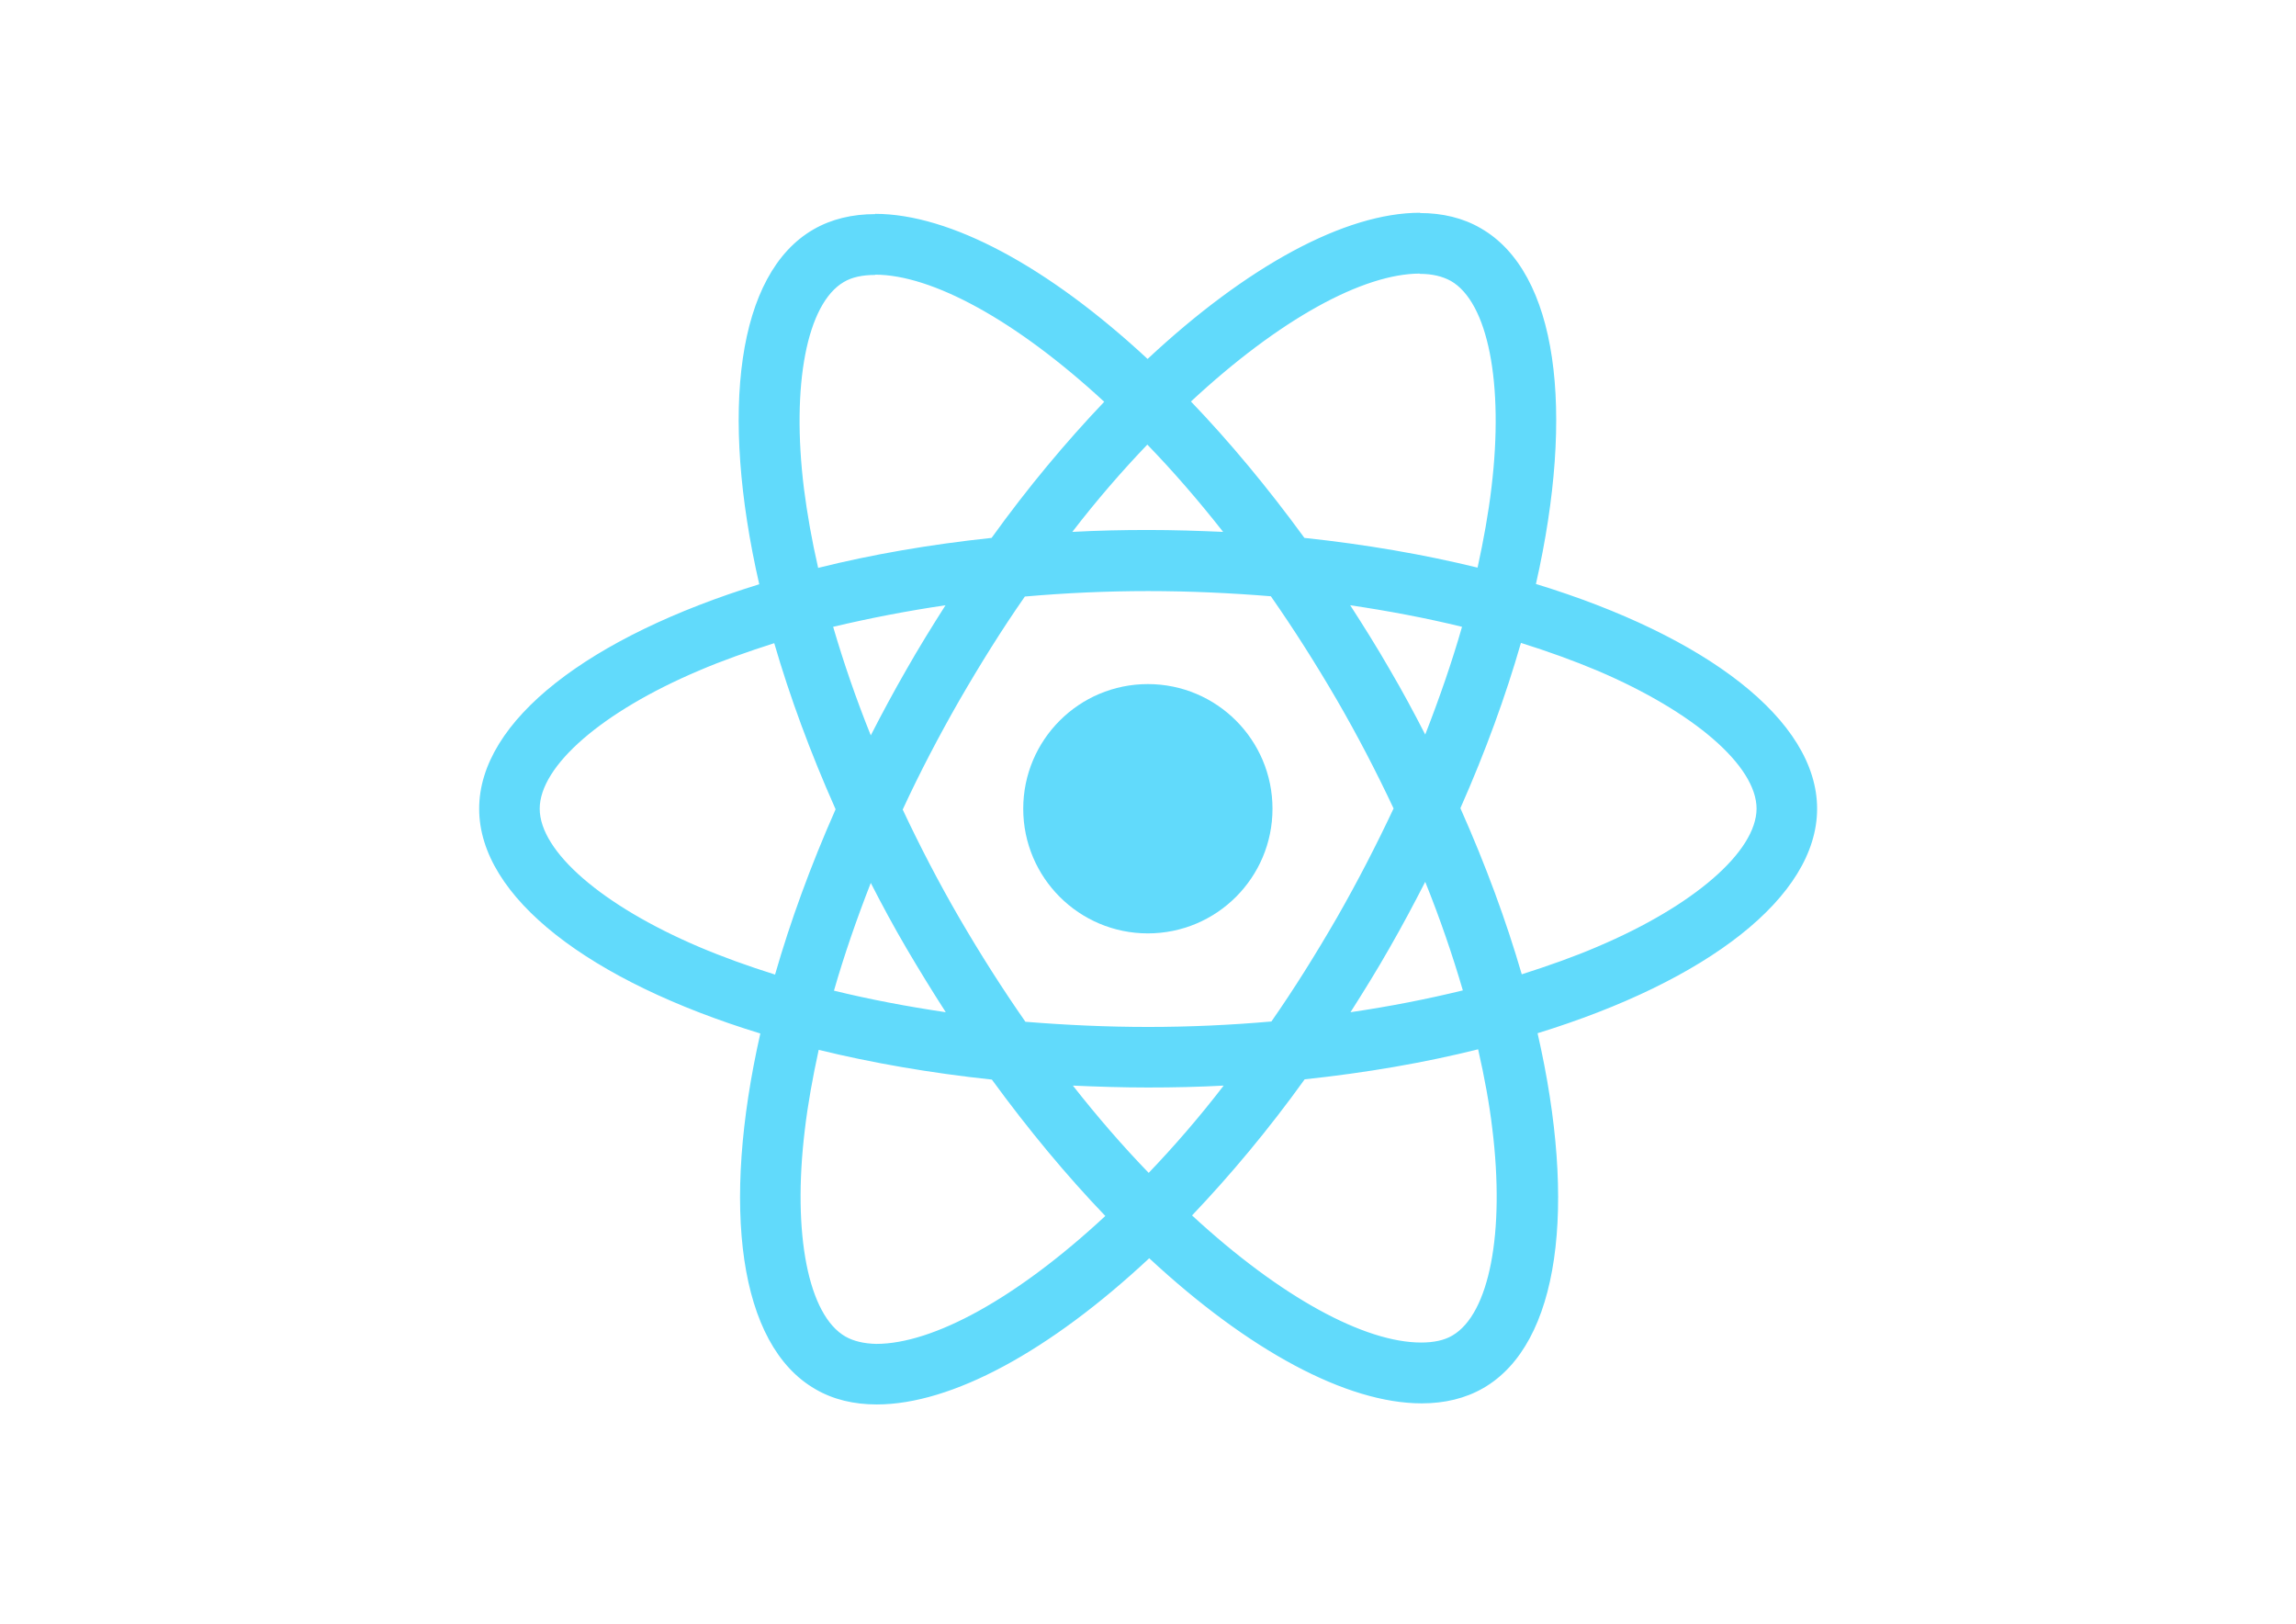
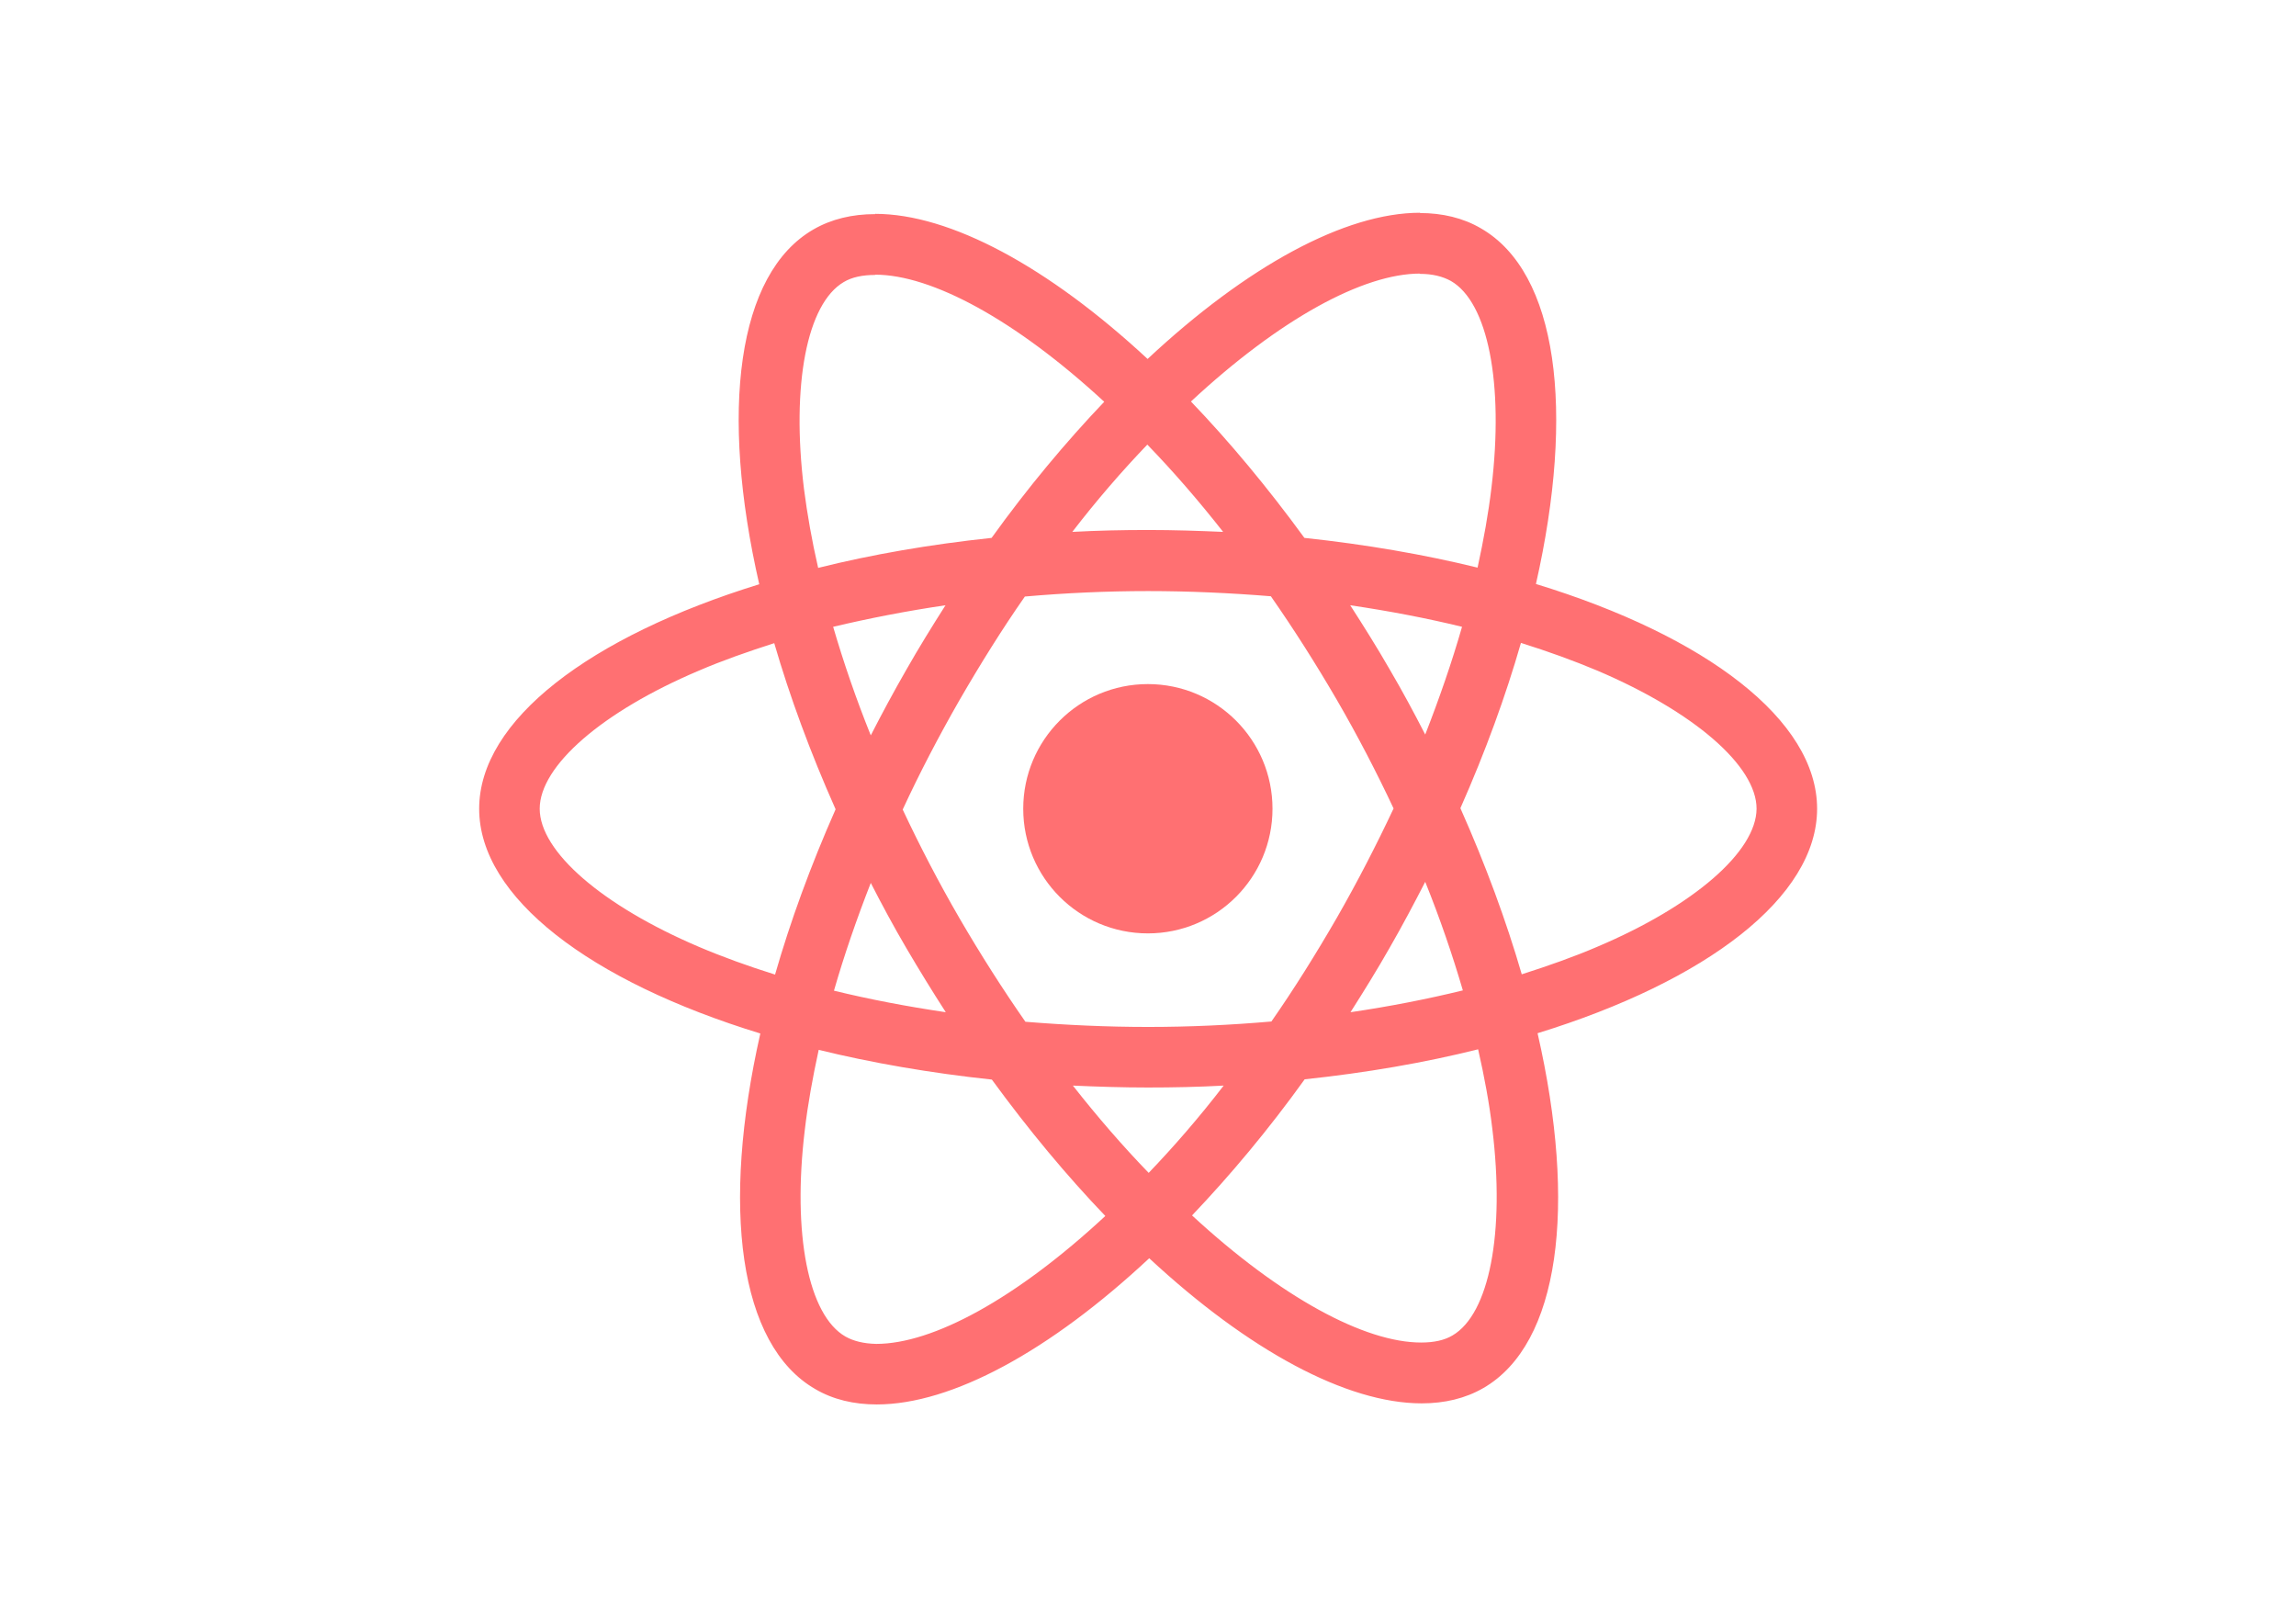
<svg xmlns="http://www.w3.org/2000/svg" viewBox="0 0 841.9 595.3">
-   <g fill="#61DAFB">
+   <g fill="#ff7072">
    <path d="M666.3 296.5c0-32.5-40.7-63.3-103.1-82.4 14.4-63.6 8-114.2-20.2-130.4-6.5-3.8-14.1-5.6-22.4-5.6v22.3c4.6 0 8.3.9 11.4 2.6 13.6 7.8 19.5 37.5 14.9 75.7-1.1 9.4-2.9 19.3-5.1 29.4-19.6-4.8-41-8.5-63.5-10.9-13.5-18.5-27.5-35.3-41.6-50 32.6-30.3 63.2-46.9 84-46.9V78c-27.5 0-63.5 19.6-99.9 53.6-36.4-33.8-72.4-53.2-99.9-53.2v22.3c20.7 0 51.4 16.5 84 46.6-14 14.7-28 31.4-41.3 49.9-22.6 2.4-44 6.1-63.6 11-2.3-10-4-19.7-5.2-29-4.7-38.2 1.1-67.9 14.6-75.8 3-1.8 6.9-2.6 11.5-2.6V78.5c-8.4 0-16 1.8-22.6 5.6-28.1 16.2-34.4 66.7-19.9 130.1-62.2 19.2-102.7 49.9-102.7 82.3 0 32.5 40.7 63.3 103.1 82.4-14.4 63.6-8 114.2 20.2 130.4 6.5 3.8 14.1 5.6 22.5 5.6 27.5 0 63.5-19.6 99.9-53.6 36.4 33.8 72.4 53.2 99.9 53.2 8.4 0 16-1.8 22.6-5.6 28.1-16.2 34.4-66.7 19.9-130.1 62-19.1 102.5-49.9 102.5-82.3zm-130.2-66.7c-3.7 12.9-8.3 26.2-13.5 39.5-4.1-8-8.4-16-13.1-24-4.6-8-9.5-15.8-14.4-23.4 14.2 2.1 27.9 4.7 41 7.9zm-45.8 106.5c-7.8 13.5-15.8 26.3-24.1 38.2-14.9 1.3-30 2-45.2 2-15.1 0-30.2-.7-45-1.9-8.3-11.9-16.4-24.6-24.2-38-7.6-13.1-14.5-26.4-20.8-39.8 6.2-13.4 13.2-26.8 20.7-39.9 7.8-13.5 15.8-26.3 24.1-38.2 14.9-1.3 30-2 45.2-2 15.1 0 30.2.7 45 1.9 8.3 11.9 16.4 24.6 24.2 38 7.6 13.1 14.5 26.4 20.8 39.8-6.3 13.4-13.2 26.8-20.7 39.9zm32.3-13c5.4 13.4 10 26.8 13.8 39.8-13.1 3.2-26.9 5.9-41.2 8 4.9-7.7 9.8-15.6 14.4-23.7 4.6-8 8.9-16.1 13-24.1zM421.2 430c-9.3-9.6-18.6-20.3-27.8-32 9 .4 18.2.7 27.5.7 9.4 0 18.7-.2 27.8-.7-9 11.7-18.3 22.4-27.5 32zm-74.4-58.9c-14.2-2.1-27.9-4.7-41-7.9 3.7-12.9 8.3-26.2 13.5-39.5 4.1 8 8.4 16 13.1 24 4.7 8 9.5 15.8 14.4 23.4zM420.7 163c9.3 9.6 18.6 20.3 27.8 32-9-.4-18.2-.7-27.5-.7-9.4 0-18.7.2-27.8.7 9-11.7 18.3-22.4 27.5-32zm-74 58.9c-4.9 7.7-9.8 15.6-14.4 23.7-4.6 8-8.9 16-13 24-5.4-13.4-10-26.8-13.8-39.8 13.1-3.1 26.9-5.8 41.2-7.9zm-90.5 125.2c-35.4-15.1-58.3-34.9-58.3-50.6 0-15.7 22.9-35.6 58.3-50.6 8.6-3.7 18-7 27.7-10.1 5.7 19.6 13.2 40 22.5 60.9-9.2 20.8-16.6 41.1-22.2 60.6-9.9-3.1-19.3-6.5-28-10.2zM310 490c-13.6-7.8-19.5-37.5-14.9-75.7 1.1-9.4 2.9-19.3 5.1-29.4 19.6 4.8 41 8.5 63.5 10.9 13.5 18.5 27.5 35.3 41.6 50-32.6 30.3-63.2 46.9-84 46.9-4.5-.1-8.3-1-11.3-2.7zm237.2-76.2c4.7 38.2-1.1 67.9-14.6 75.8-3 1.8-6.9 2.6-11.5 2.6-20.7 0-51.4-16.5-84-46.6 14-14.7 28-31.4 41.3-49.9 22.6-2.4 44-6.1 63.6-11 2.3 10.1 4.1 19.8 5.2 29.1zm38.5-66.7c-8.6 3.7-18 7-27.7 10.1-5.7-19.6-13.2-40-22.5-60.9 9.2-20.8 16.6-41.1 22.2-60.6 9.9 3.1 19.3 6.5 28.1 10.2 35.4 15.1 58.3 34.9 58.3 50.6-.1 15.7-23 35.6-58.4 50.6zM320.8 78.4z" />
    <circle cx="420.9" cy="296.5" r="45.7" />
    <path d="M520.5 78.1z" />
  </g>
</svg>
